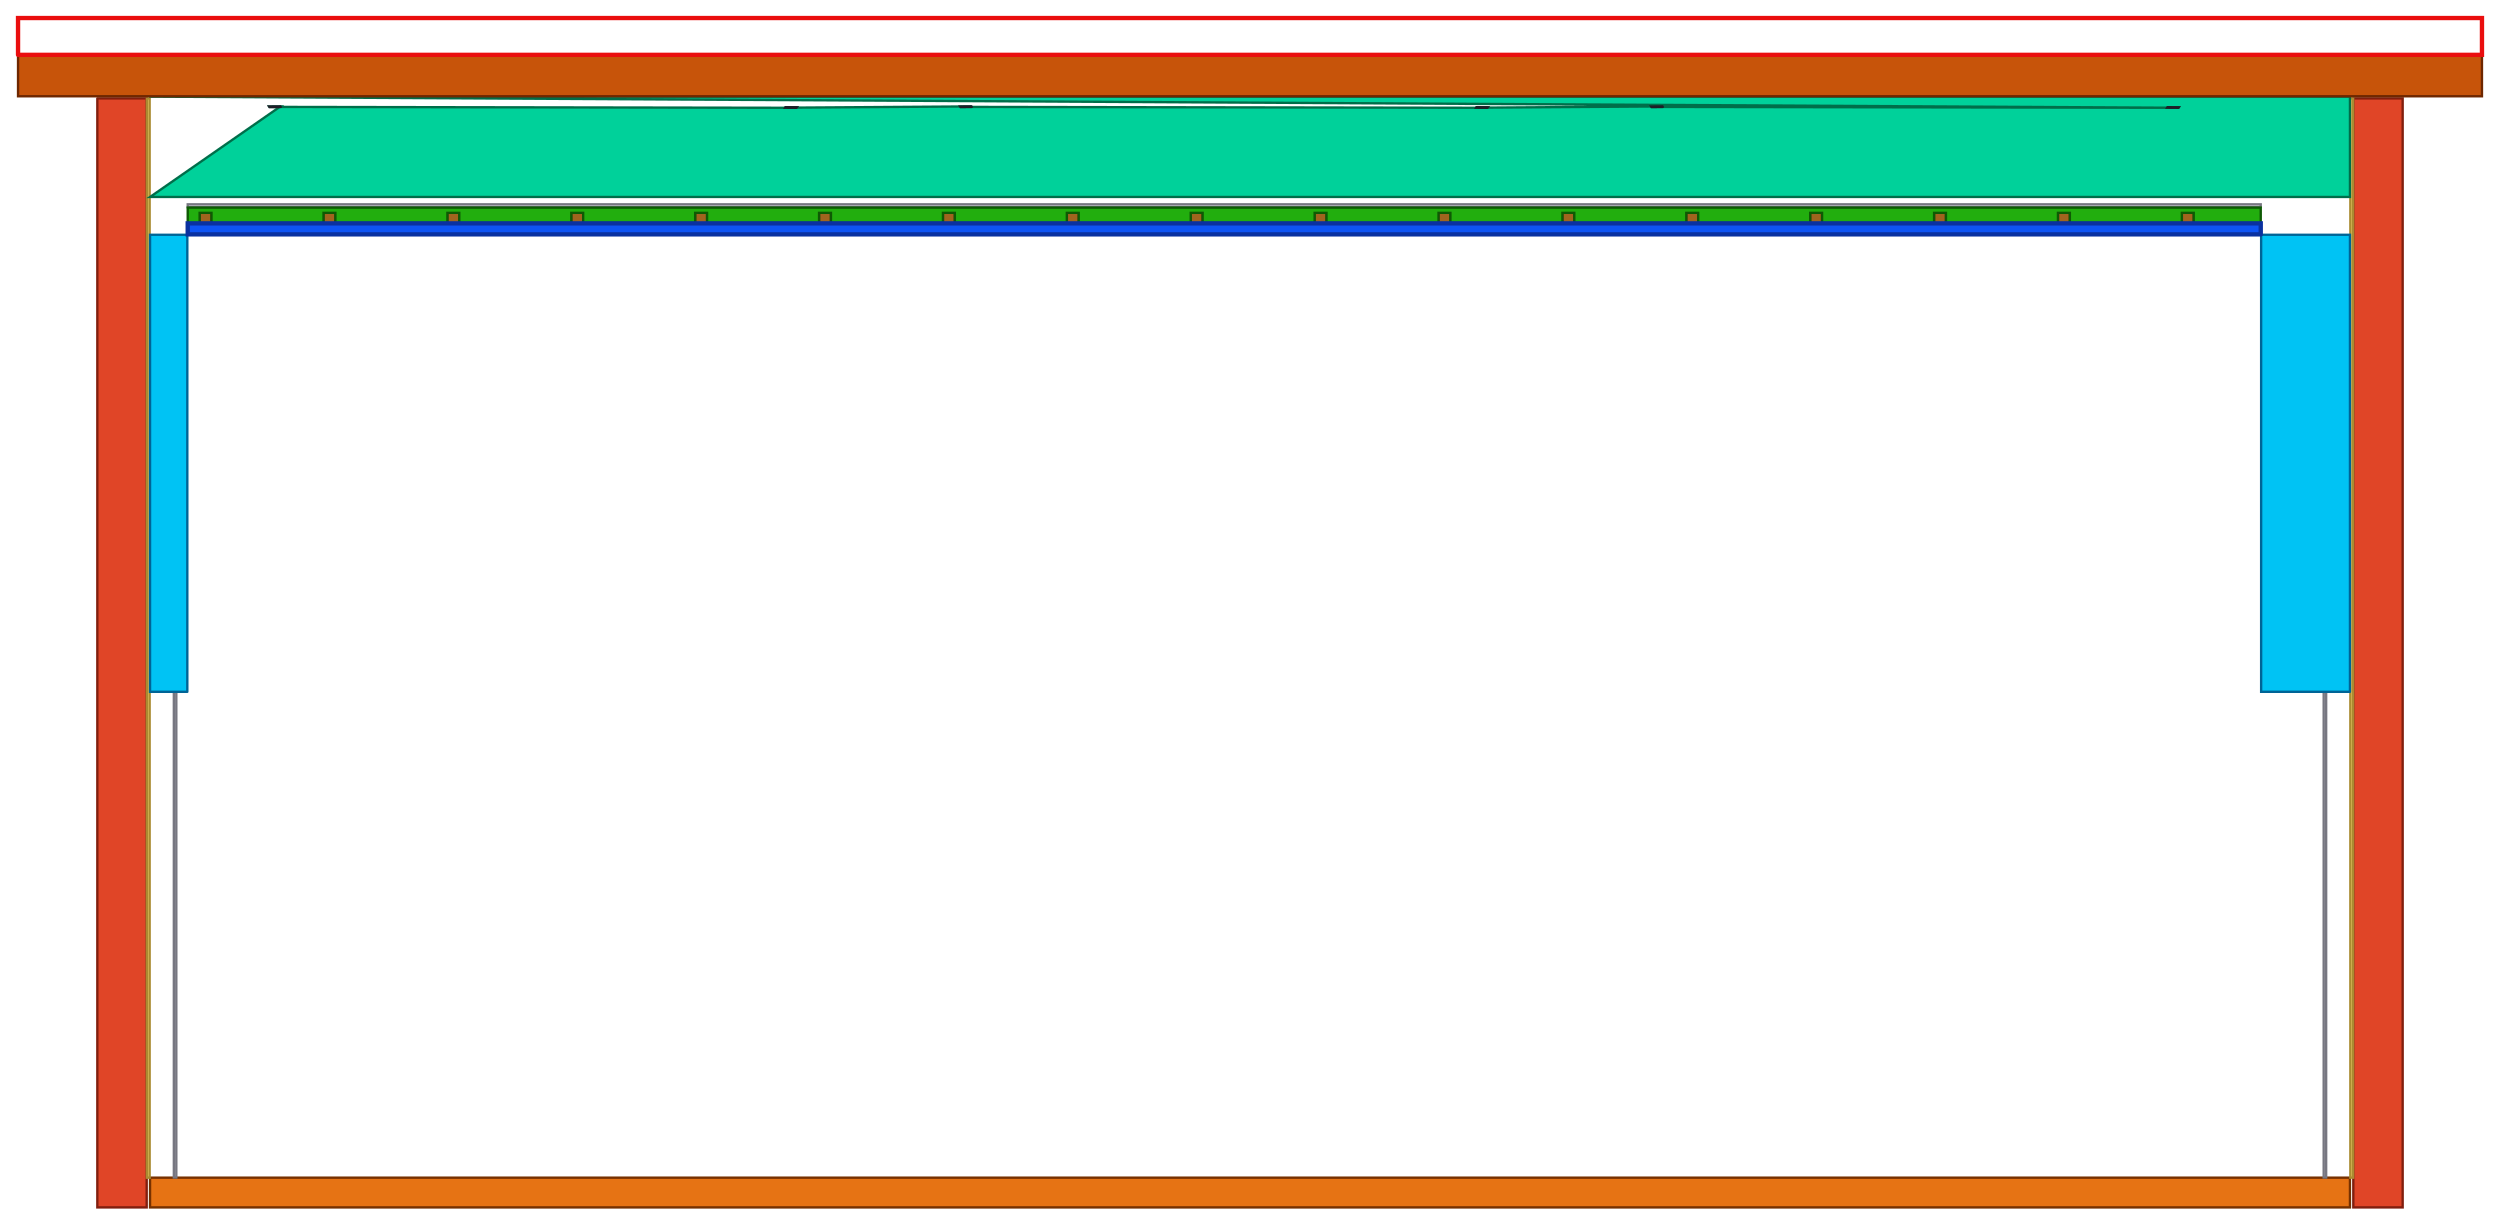
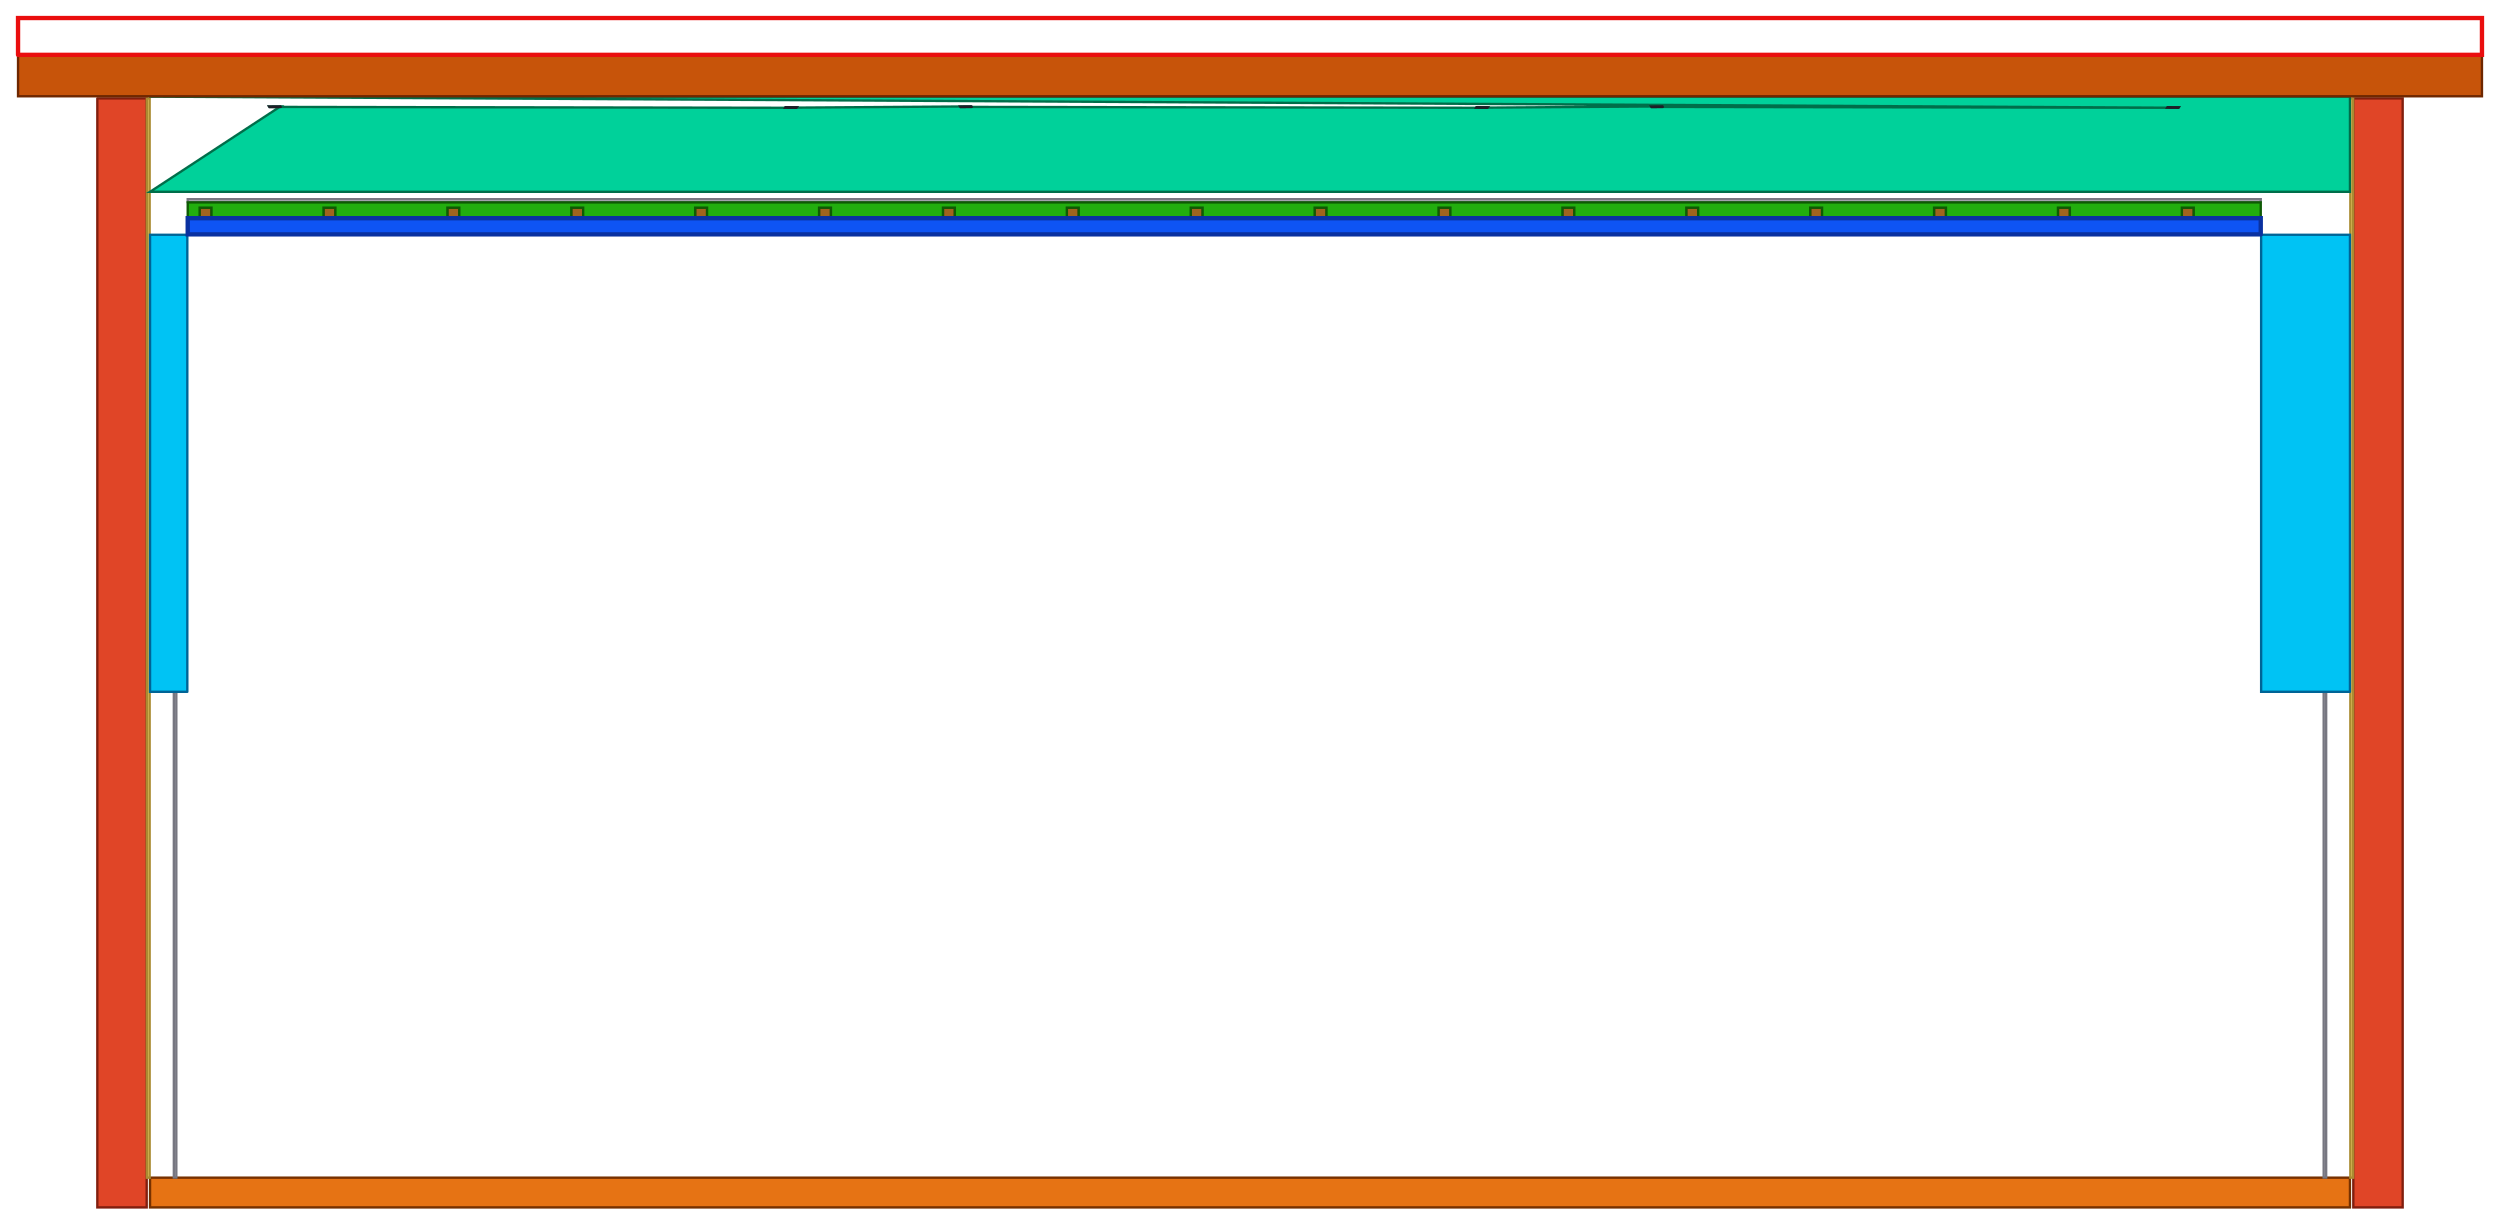
<svg xmlns="http://www.w3.org/2000/svg" width="12612.0mm" height="6182.0mm" viewBox="-756.0 -5941.0 12612.0 6182.0" version="1.1">
  <g transform="scale(1,-1)" stroke-linecap="round">
    <g fill="rgb(230,115,20)" stroke="rgb(119,49,0)" stroke-width="12.0" id="podlaha">
      <path d="M 1.0,0.0 L 11099.0,0.0 L 11099.0,-150.0 L 1.0,-150.0 L 1.0,0.0" />
    </g>
    <g fill="rgb(224,69,39)" stroke="rgb(129,30,14)" stroke-width="12.0" id="zdivo">
      <path d="M -265.0,5444.592 L -16.0,5444.592 L -16.0,-150.0 L -265.0,-150.0 L -265.0,5444.592" />
      <path d="M 11116.0,5444.592 L 11365.0,5444.592 L 11365.0,-150.0 L 11116.0,-150.0 L 11116.0,5444.592" />
    </g>
    <g fill="rgb(255,224,119)" stroke="rgb(170,139,49)" stroke-width="12.0" id="omitka">
      <path d="M -15.0,5444.592 L -1.0,5444.592 L -1.0,0.0 L -15.0,0.0 L -15.0,5444.592" />
      <path d="M 11101.0,5444.592 L 11115.0,5444.592 L 11115.0,0.0 L 11101.0,0.0 L 11101.0,5444.592" />
    </g>
    <g fill="rgb(0,209,154)" stroke="rgb(0,110,74)" stroke-width="12.0" id="vata">
-       <path d="M 1.0,5453.462 L 11099.0,5453.462 L 11099.0,4947.326 L 1.0,4947.326 L 658.555,5404.157 L 601.987,5403.642 L 603.665,5401.061 L 660.233,5401.576 L 3261.817,5397.19 L 3263.496,5399.771 L 3206.928,5400.286 L 3205.25,5397.706 L 4144.555,5404.157 L 4087.987,5403.642 L 4089.665,5401.061 L 4146.233,5401.576 L 6747.817,5397.19 L 6749.496,5399.771 L 6692.928,5400.286 L 6691.25,5397.706 L 7630.555,5404.157 L 7573.987,5403.642 L 7575.665,5401.061 L 7632.233,5401.576 L 10233.817,5397.19 L 10235.496,5399.771 L 10178.928,5400.286 L 10177.25,5397.706 L 1.0,5453.462" />
+       <path d="M 1.0,5453.462 L 11099.0,5453.462 L 11099.0,4973.434 L 1.0,4973.434 L 658.555,5404.157 L 601.987,5403.642 L 603.665,5401.061 L 660.233,5401.576 L 3261.817,5397.19 L 3263.496,5399.771 L 3206.928,5400.286 L 3205.25,5397.706 L 4144.555,5404.157 L 4087.987,5403.642 L 4089.665,5401.061 L 4146.233,5401.576 L 6747.817,5397.19 L 6749.496,5399.771 L 6692.928,5400.286 L 6691.25,5397.706 L 7630.555,5404.157 L 7573.987,5403.642 L 7575.665,5401.061 L 7632.233,5401.576 L 10233.817,5397.19 L 10235.496,5399.771 L 10178.928,5400.286 L 10177.25,5397.706 L 1.0,5453.462" />
    </g>
    <g fill="rgb(230,230,234)" stroke="rgb(119,119,129)" stroke-width="12.0" id="sdk">
-       <path d="M 10649.0,4895.762 L 191.0,4895.762 L 191.0,4910.08 L 10649.0,4910.08 L 10649.0,4895.762" />
+       <path d="M 10649.0,4921.871 L 191.0,4921.871 L 191.0,4936.188 L 10649.0,4936.188 L 10649.0,4921.871" />
      <path d="M 121.0,2450.0 L 133.5,2450.0 L 133.5,1.0 L 121.0,1.0 L 121.0,2450.0" />
      <path d="M 10966.5,2450.0 L 10979.0,2450.0 L 10979.0,1.0 L 10966.5,1.0 L 10966.5,2450.0" />
    </g>
    <g fill="rgb(199,84,10)" stroke="rgb(110,39,0)" stroke-width="12.0" id="krov">
      <path d="M -665.0,5662.327 L 11765.0,5662.327 L 11765.0,5455.462 L -665.0,5455.462 L -665.0,5662.327" />
    </g>
    <g fill="rgb(160,100,30)" stroke="rgb(90,49,10)" stroke-width="12.0" id="dreveny_rost">
-       <path d="M 311.0,4815.133 L 251.0,4815.133 L 251.0,4867.349 L 311.0,4867.349 L 311.0,4815.133" />
-       <path d="M 936.0,4815.133 L 876.0,4815.133 L 876.0,4867.349 L 936.0,4867.349 L 936.0,4815.133" />
-       <path d="M 1561.0,4815.133 L 1501.0,4815.133 L 1501.0,4867.349 L 1561.0,4867.349 L 1561.0,4815.133" />
-       <path d="M 2186.0,4815.133 L 2126.0,4815.133 L 2126.0,4867.349 L 2186.0,4867.349 L 2186.0,4815.133" />
-       <path d="M 2811.0,4815.133 L 2751.0,4815.133 L 2751.0,4867.349 L 2811.0,4867.349 L 2811.0,4815.133" />
-       <path d="M 3436.0,4815.133 L 3376.0,4815.133 L 3376.0,4867.349 L 3436.0,4867.349 L 3436.0,4815.133" />
-       <path d="M 4061.0,4815.133 L 4001.0,4815.133 L 4001.0,4867.349 L 4061.0,4867.349 L 4061.0,4815.133" />
-       <path d="M 4686.0,4815.133 L 4626.0,4815.133 L 4626.0,4867.349 L 4686.0,4867.349 L 4686.0,4815.133" />
-       <path d="M 5311.0,4815.133 L 5251.0,4815.133 L 5251.0,4867.349 L 5311.0,4867.349 L 5311.0,4815.133" />
-       <path d="M 5936.0,4815.133 L 5876.0,4815.133 L 5876.0,4867.349 L 5936.0,4867.349 L 5936.0,4815.133" />
-       <path d="M 6561.0,4815.133 L 6501.0,4815.133 L 6501.0,4867.349 L 6561.0,4867.349 L 6561.0,4815.133" />
-       <path d="M 7186.0,4815.133 L 7126.0,4815.133 L 7126.0,4867.349 L 7186.0,4867.349 L 7186.0,4815.133" />
-       <path d="M 7811.0,4815.133 L 7751.0,4815.133 L 7751.0,4867.349 L 7811.0,4867.349 L 7811.0,4815.133" />
-       <path d="M 8436.0,4815.133 L 8376.0,4815.133 L 8376.0,4867.349 L 8436.0,4867.349 L 8436.0,4815.133" />
-       <path d="M 9061.0,4815.133 L 9001.0,4815.133 L 9001.0,4867.349 L 9061.0,4867.349 L 9061.0,4815.133" />
-       <path d="M 9686.0,4815.133 L 9626.0,4815.133 L 9626.0,4867.349 L 9686.0,4867.349 L 9686.0,4815.133" />
-       <path d="M 10311.0,4815.133 L 10251.0,4815.133 L 10251.0,4867.349 L 10311.0,4867.349 L 10311.0,4815.133" />
+       <path d="M 311.0,4841.241 L 251.0,4841.241 L 251.0,4893.457 L 311.0,4893.457 L 311.0,4841.241" />
+       <path d="M 936.0,4841.241 L 876.0,4841.241 L 876.0,4893.457 L 936.0,4893.457 L 936.0,4841.241" />
+       <path d="M 1561.0,4841.241 L 1501.0,4841.241 L 1501.0,4893.457 L 1561.0,4893.457 L 1561.0,4841.241" />
+       <path d="M 2186.0,4841.241 L 2126.0,4841.241 L 2126.0,4893.457 L 2186.0,4893.457 L 2186.0,4841.241" />
+       <path d="M 2811.0,4841.241 L 2751.0,4841.241 L 2751.0,4893.457 L 2811.0,4893.457 L 2811.0,4841.241" />
+       <path d="M 3436.0,4841.241 L 3376.0,4841.241 L 3376.0,4893.457 L 3436.0,4893.457 L 3436.0,4841.241" />
+       <path d="M 4061.0,4841.241 L 4001.0,4841.241 L 4001.0,4893.457 L 4061.0,4893.457 L 4061.0,4841.241" />
+       <path d="M 4686.0,4841.241 L 4626.0,4841.241 L 4626.0,4893.457 L 4686.0,4893.457 L 4686.0,4841.241" />
+       <path d="M 5311.0,4841.241 L 5251.0,4841.241 L 5251.0,4893.457 L 5311.0,4893.457 L 5311.0,4841.241" />
+       <path d="M 5936.0,4841.241 L 5876.0,4841.241 L 5876.0,4893.457 L 5936.0,4893.457 L 5936.0,4841.241" />
+       <path d="M 6561.0,4841.241 L 6501.0,4841.241 L 6501.0,4893.457 L 6561.0,4893.457 L 6561.0,4841.241" />
+       <path d="M 7186.0,4841.241 L 7126.0,4841.241 L 7126.0,4893.457 L 7186.0,4893.457 L 7186.0,4841.241" />
+       <path d="M 7811.0,4841.241 L 7751.0,4841.241 L 7751.0,4893.457 L 7811.0,4893.457 L 7811.0,4841.241" />
+       <path d="M 8436.0,4841.241 L 8376.0,4841.241 L 8376.0,4893.457 L 8436.0,4893.457 L 8436.0,4841.241" />
+       <path d="M 9061.0,4841.241 L 9001.0,4841.241 L 9001.0,4893.457 L 9061.0,4893.457 L 9061.0,4841.241" />
+       <path d="M 9686.0,4841.241 L 9626.0,4841.241 L 9626.0,4893.457 L 9686.0,4893.457 L 9686.0,4841.241" />
+       <path d="M 10311.0,4841.241 L 10251.0,4841.241 L 10251.0,4893.457 L 10311.0,4893.457 L 10311.0,4841.241" />
    </g>
    <g fill="rgb(69,69,80)" stroke="rgb(30,30,39)" stroke-width="12.0" id="paska">
      <path d="M 660.233,5401.576 L 603.665,5401.061 L 601.987,5403.642 L 658.555,5404.157 L 660.233,5401.576" />
      <path d="M 3261.817,5397.19 L 3205.25,5397.706 L 3206.928,5400.286 L 3263.496,5399.771 L 3261.817,5397.19" />
      <path d="M 4146.233,5401.576 L 4089.665,5401.061 L 4087.987,5403.642 L 4144.555,5404.157 L 4146.233,5401.576" />
      <path d="M 6747.817,5397.19 L 6691.25,5397.706 L 6692.928,5400.286 L 6749.496,5399.771 L 6747.817,5397.19" />
      <path d="M 7632.233,5401.576 L 7575.665,5401.061 L 7573.987,5403.642 L 7630.555,5404.157 L 7632.233,5401.576" />
      <path d="M 10233.817,5397.19 L 10177.25,5397.706 L 10178.928,5400.286 L 10235.496,5399.771 L 10233.817,5397.19" />
    </g>
    <g fill="rgb(34,174,14)" stroke="rgb(14,90,4)" stroke-width="12.0" id="NaturHeld Flex 50">
-       <path d="M 191.0,4816.133 L 191.0,4893.762 L 10649.0,4893.762 L 10649.0,4816.133 L 10311.0,4816.133 L 10311.0,4867.349 L 10251.0,4867.349 L 10251.0,4816.133 L 9686.0,4816.133 L 9686.0,4867.349 L 9626.0,4867.349 L 9626.0,4816.133 L 9061.0,4816.133 L 9061.0,4867.349 L 9001.0,4867.349 L 9001.0,4816.133 L 8436.0,4816.133 L 8436.0,4867.349 L 8376.0,4867.349 L 8376.0,4816.133 L 7811.0,4816.133 L 7811.0,4867.349 L 7751.0,4867.349 L 7751.0,4816.133 L 7186.0,4816.133 L 7186.0,4867.349 L 7126.0,4867.349 L 7126.0,4816.133 L 6561.0,4816.133 L 6561.0,4867.349 L 6501.0,4867.349 L 6501.0,4816.133 L 5936.0,4816.133 L 5936.0,4867.349 L 5876.0,4867.349 L 5876.0,4816.133 L 5311.0,4816.133 L 5311.0,4867.349 L 5251.0,4867.349 L 5251.0,4816.133 L 4686.0,4816.133 L 4686.0,4867.349 L 4626.0,4867.349 L 4626.0,4816.133 L 4061.0,4816.133 L 4061.0,4867.349 L 4001.0,4867.349 L 4001.0,4816.133 L 3436.0,4816.133 L 3436.0,4867.349 L 3376.0,4867.349 L 3376.0,4816.133 L 2811.0,4816.133 L 2811.0,4867.349 L 2751.0,4867.349 L 2751.0,4816.133 L 2186.0,4816.133 L 2186.0,4867.349 L 2126.0,4867.349 L 2126.0,4816.133 L 1561.0,4816.133 L 1561.0,4867.349 L 1501.0,4867.349 L 1501.0,4816.133 L 936.0,4816.133 L 936.0,4867.349 L 876.0,4867.349 L 876.0,4816.133 L 311.0,4816.133 L 311.0,4867.349 L 251.0,4867.349 L 251.0,4816.133 L 191.0,4816.133" />
+       <path d="M 191.0,4842.241 L 191.0,4919.871 L 10649.0,4919.871 L 10649.0,4842.241 L 10311.0,4842.241 L 10311.0,4893.457 L 10251.0,4893.457 L 10251.0,4842.241 L 9686.0,4842.241 L 9686.0,4893.457 L 9626.0,4893.457 L 9626.0,4842.241 L 9061.0,4842.241 L 9061.0,4893.457 L 9001.0,4893.457 L 9001.0,4842.241 L 8436.0,4842.241 L 8436.0,4893.457 L 8376.0,4893.457 L 8376.0,4842.241 L 7811.0,4842.241 L 7811.0,4893.457 L 7751.0,4893.457 L 7751.0,4842.241 L 7186.0,4842.241 L 7186.0,4893.457 L 7126.0,4893.457 L 7126.0,4842.241 L 6561.0,4842.241 L 6561.0,4893.457 L 6501.0,4893.457 L 6501.0,4842.241 L 5936.0,4842.241 L 5936.0,4893.457 L 5876.0,4893.457 L 5876.0,4842.241 L 5311.0,4842.241 L 5311.0,4893.457 L 5251.0,4893.457 L 5251.0,4842.241 L 4686.0,4842.241 L 4686.0,4893.457 L 4626.0,4893.457 L 4626.0,4842.241 L 4061.0,4842.241 L 4061.0,4893.457 L 4001.0,4893.457 L 4001.0,4842.241 L 3436.0,4842.241 L 3436.0,4893.457 L 3376.0,4893.457 L 3376.0,4842.241 L 2811.0,4842.241 L 2811.0,4893.457 L 2751.0,4893.457 L 2751.0,4842.241 L 2186.0,4842.241 L 2186.0,4893.457 L 2126.0,4893.457 L 2126.0,4842.241 L 1561.0,4842.241 L 1561.0,4893.457 L 1501.0,4893.457 L 1501.0,4842.241 L 936.0,4842.241 L 936.0,4893.457 L 876.0,4893.457 L 876.0,4842.241 L 311.0,4842.241 L 311.0,4893.457 L 251.0,4893.457 L 251.0,4842.241 L 191.0,4842.241" />
    </g>
    <g fill="rgb(0,195,244)" stroke="rgb(0,100,150)" stroke-width="12.0" id="predstena">
      <path d="M 189.0,2451.0 L 1.0,2451.0 L 1.0,4756.695 L 189.0,4756.695 L 189.0,2451.0" />
      <path d="M 11099.0,2451.0 L 10651.0,2451.0 L 10651.0,4756.695 L 11099.0,4756.695 L 11099.0,2451.0" />
    </g>
    <g fill="rgb(14,84,244)" stroke="rgb(10,49,160)" stroke-width="22.0" id="NaturHeld 140">
-       <path d="M 10649.0,4758.695 L 191.0,4758.695 L 191.0,4814.133 L 10649.0,4814.133 L 10649.0,4758.695" />
+       <path d="M 10649.0,4758.695 L 191.0,4758.695 L 191.0,4840.241 L 10649.0,4840.241 L 10649.0,4758.695" />
    </g>
    <g fill="none" stroke="rgb(234,14,14)" stroke-width="22.0" id="krytina">
      <path d="M -665.0,5664.327 L -665.0,5850.0 L 11765.0,5850.0 L 11765.0,5664.327 L -665.0,5664.327" />
    </g>
  </g>
</svg>
